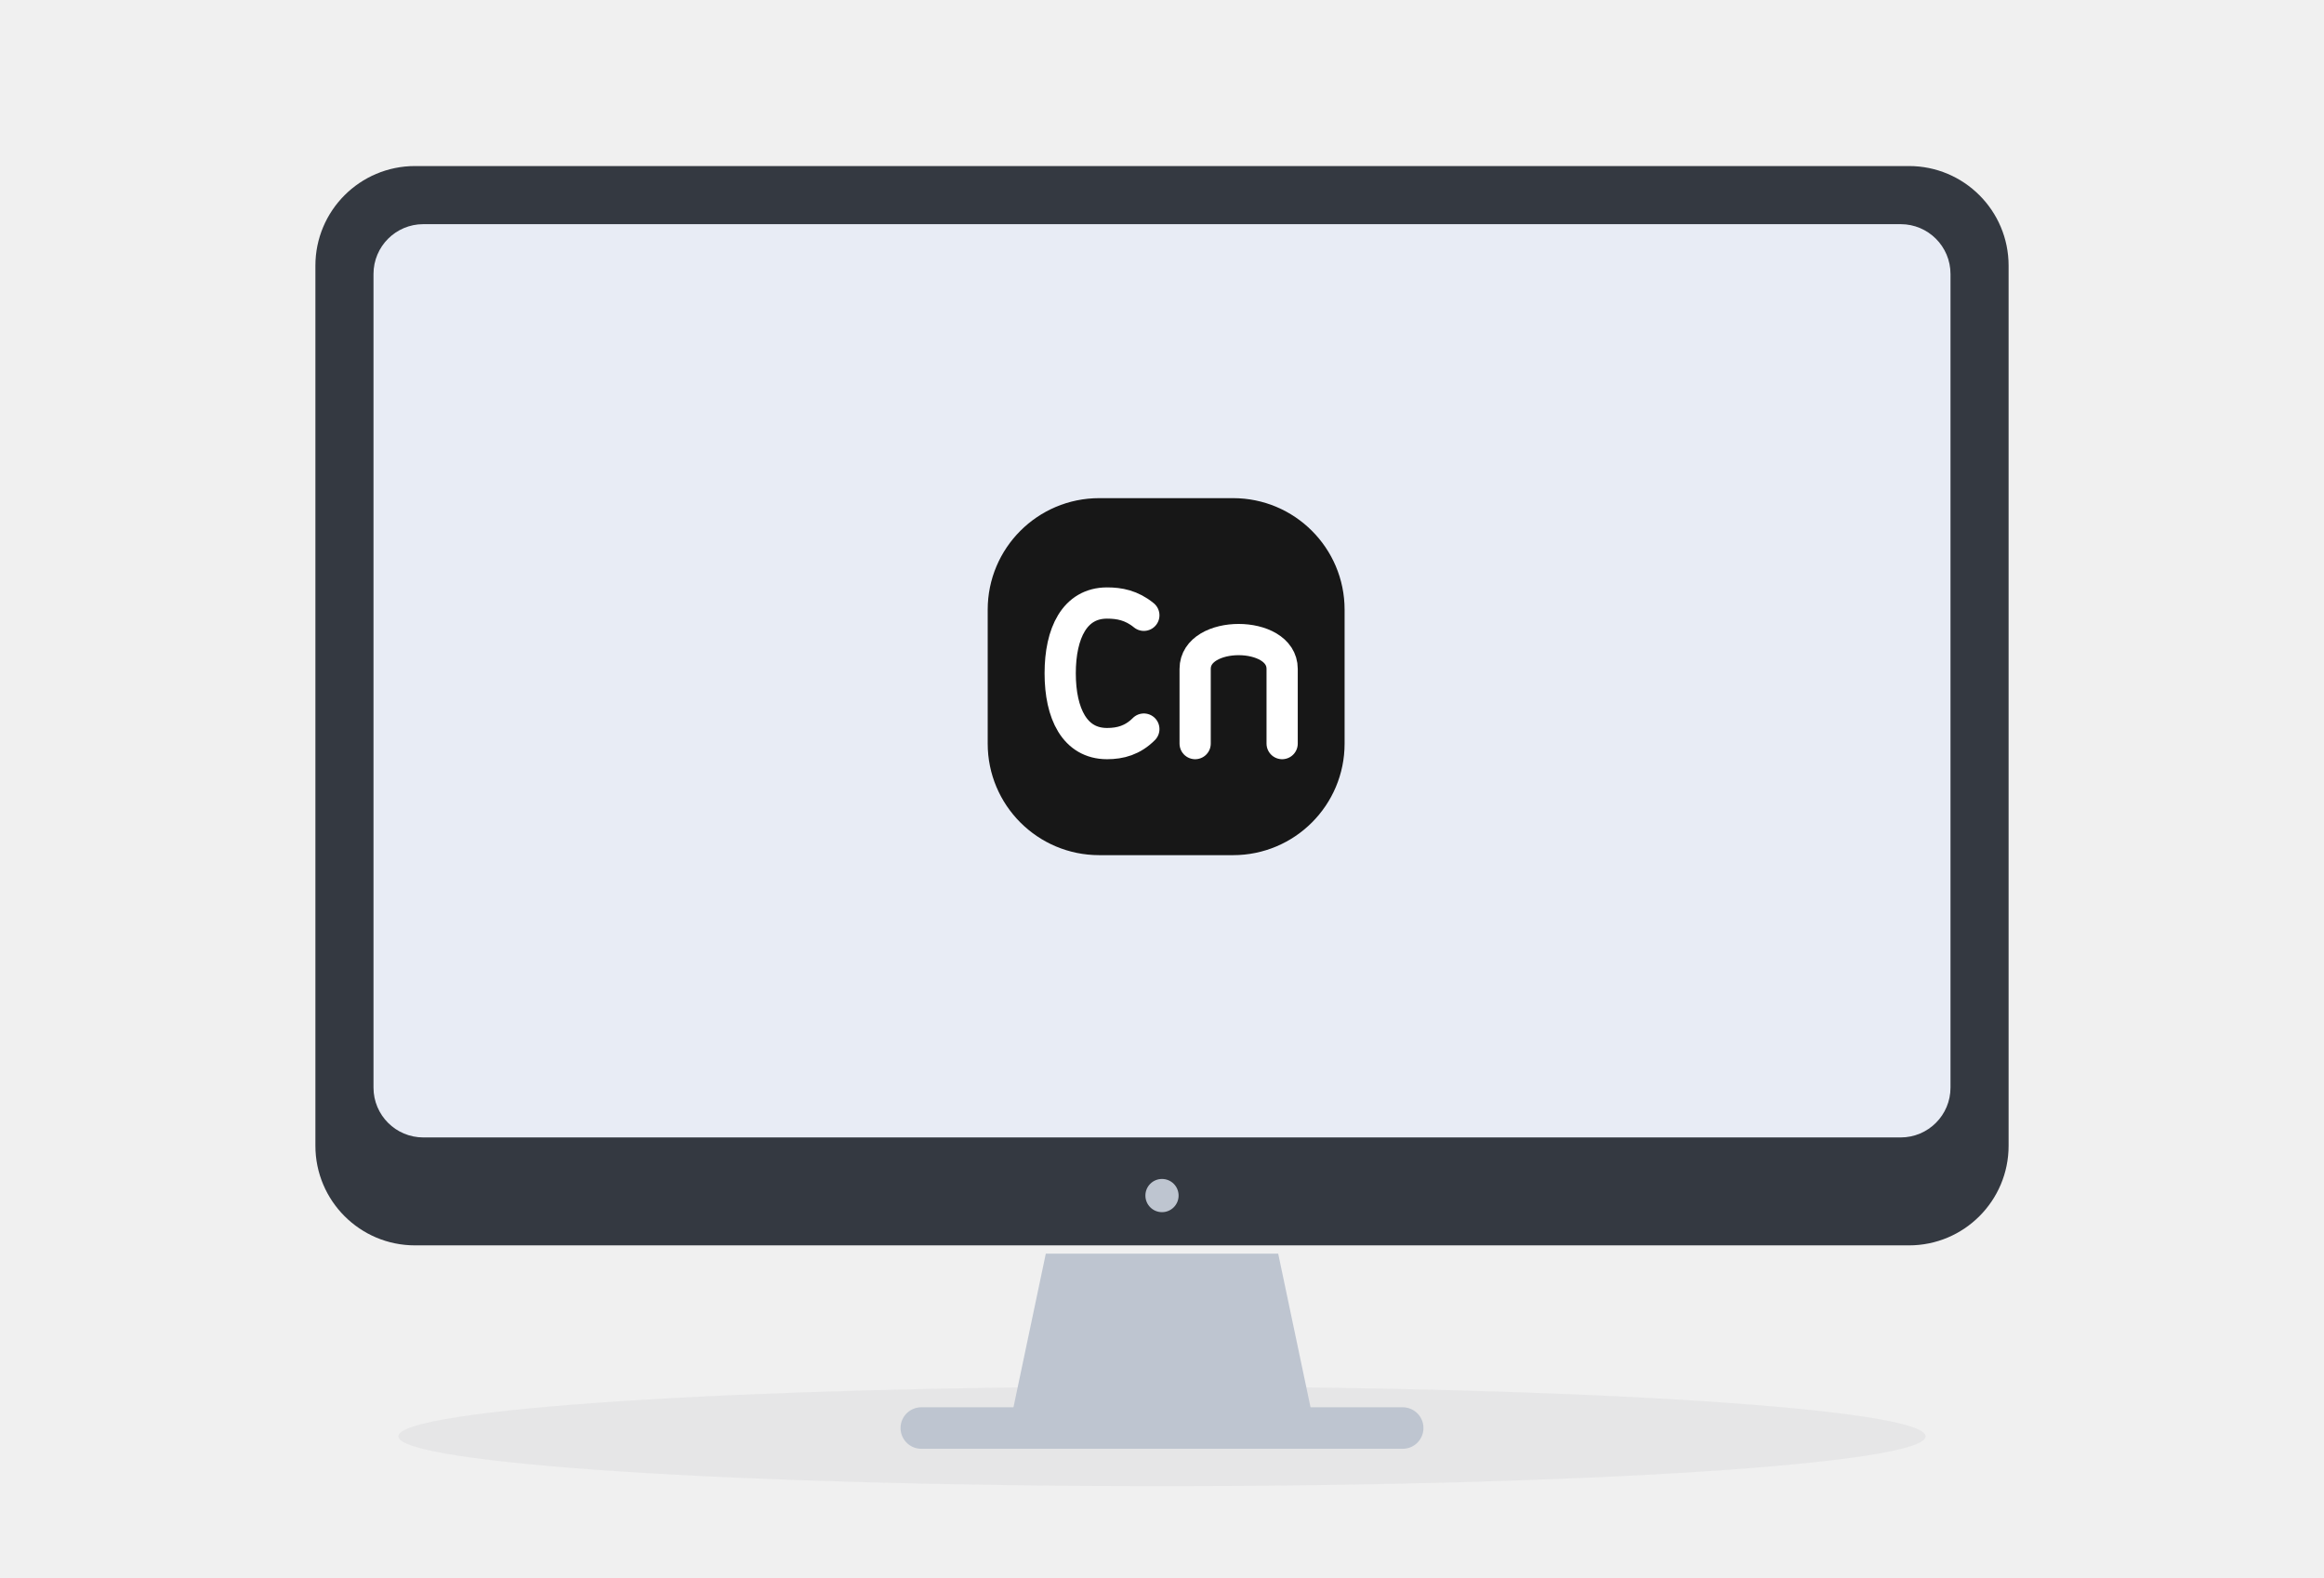
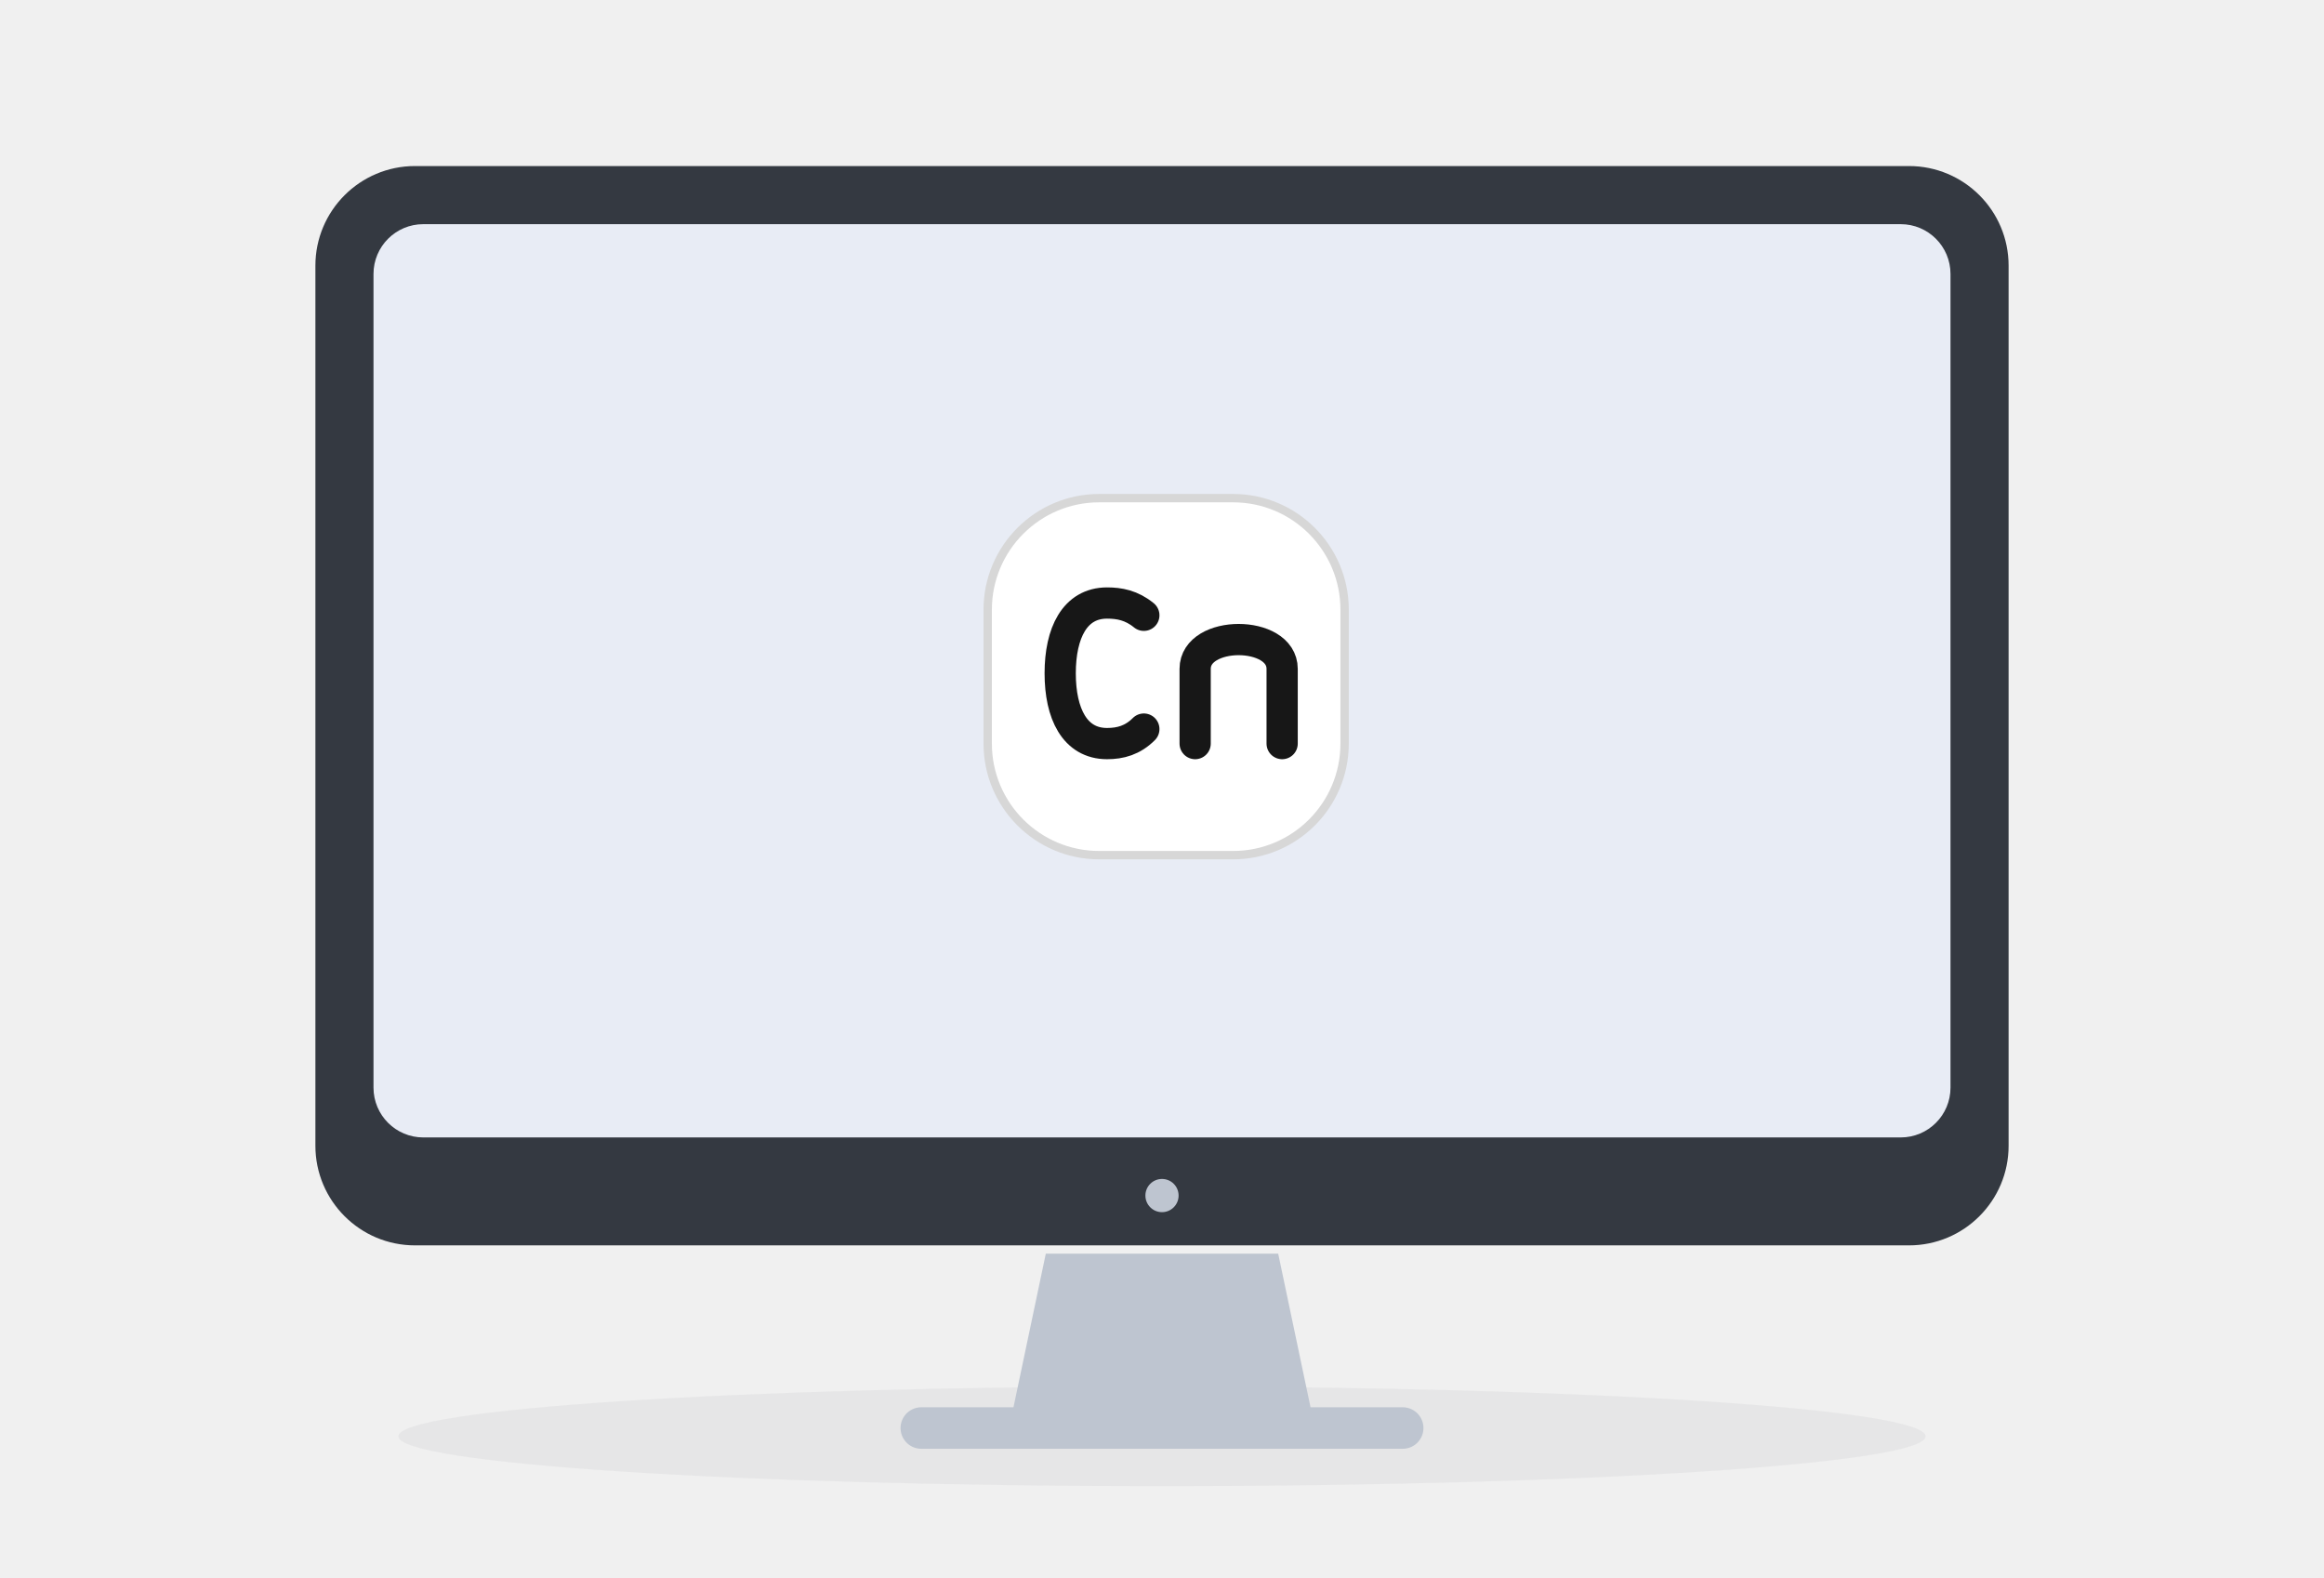
<svg xmlns="http://www.w3.org/2000/svg" width="280" height="190" viewBox="0 0 280 190" fill="none">
  <ellipse cx="140" cy="173" rx="92" ry="6" fill="#202329" fill-opacity=".05" />
  <rect x="38" y="20" width="204" height="130" rx="12" fill="#343941" />
  <rect x="45" y="27" width="190" height="110" rx="6" fill="#E8ECF5" />
  <path d="M126 151h28l4 19h-36l4-19Z" fill="#BEC5D0" />
  <path d="M111 172h58" stroke="#BEC5D0" stroke-width="5" stroke-linecap="round" />
  <g transform="translate(119 60) scale(1.34375)">
-     <rect id="cn-tile" width="32" height="32" rx="10" fill="#171717" />
-     <g id="cn-letters" stroke="#ffffff" stroke-width="2.8" stroke-linecap="round" stroke-linejoin="round" fill="none">
+     <rect id="cn-tile" width="32" height="32" rx="10" fill="#ffffff" stroke="#d7d7d7" stroke-width="0.75" />
+     <g id="cn-letters" stroke="#171717" stroke-width="2.8" stroke-linecap="round" stroke-linejoin="round" fill="none">
      <path d="M14 10.5C12.9 9.6 11.8 9.4 10.7 9.4C7.8 9.4 6.5 12.1 6.5 15.7C6.5 19.3 7.8 22 10.7 22C11.9 22 13 21.7 14 20.7" />
      <path d="M18.6 22V15.3C18.6 11.8 26.4 11.8 26.4 15.3V22" />
    </g>
  </g>
  <circle cx="140" cy="144" r="2" fill="#BEC5D0" />
</svg>
